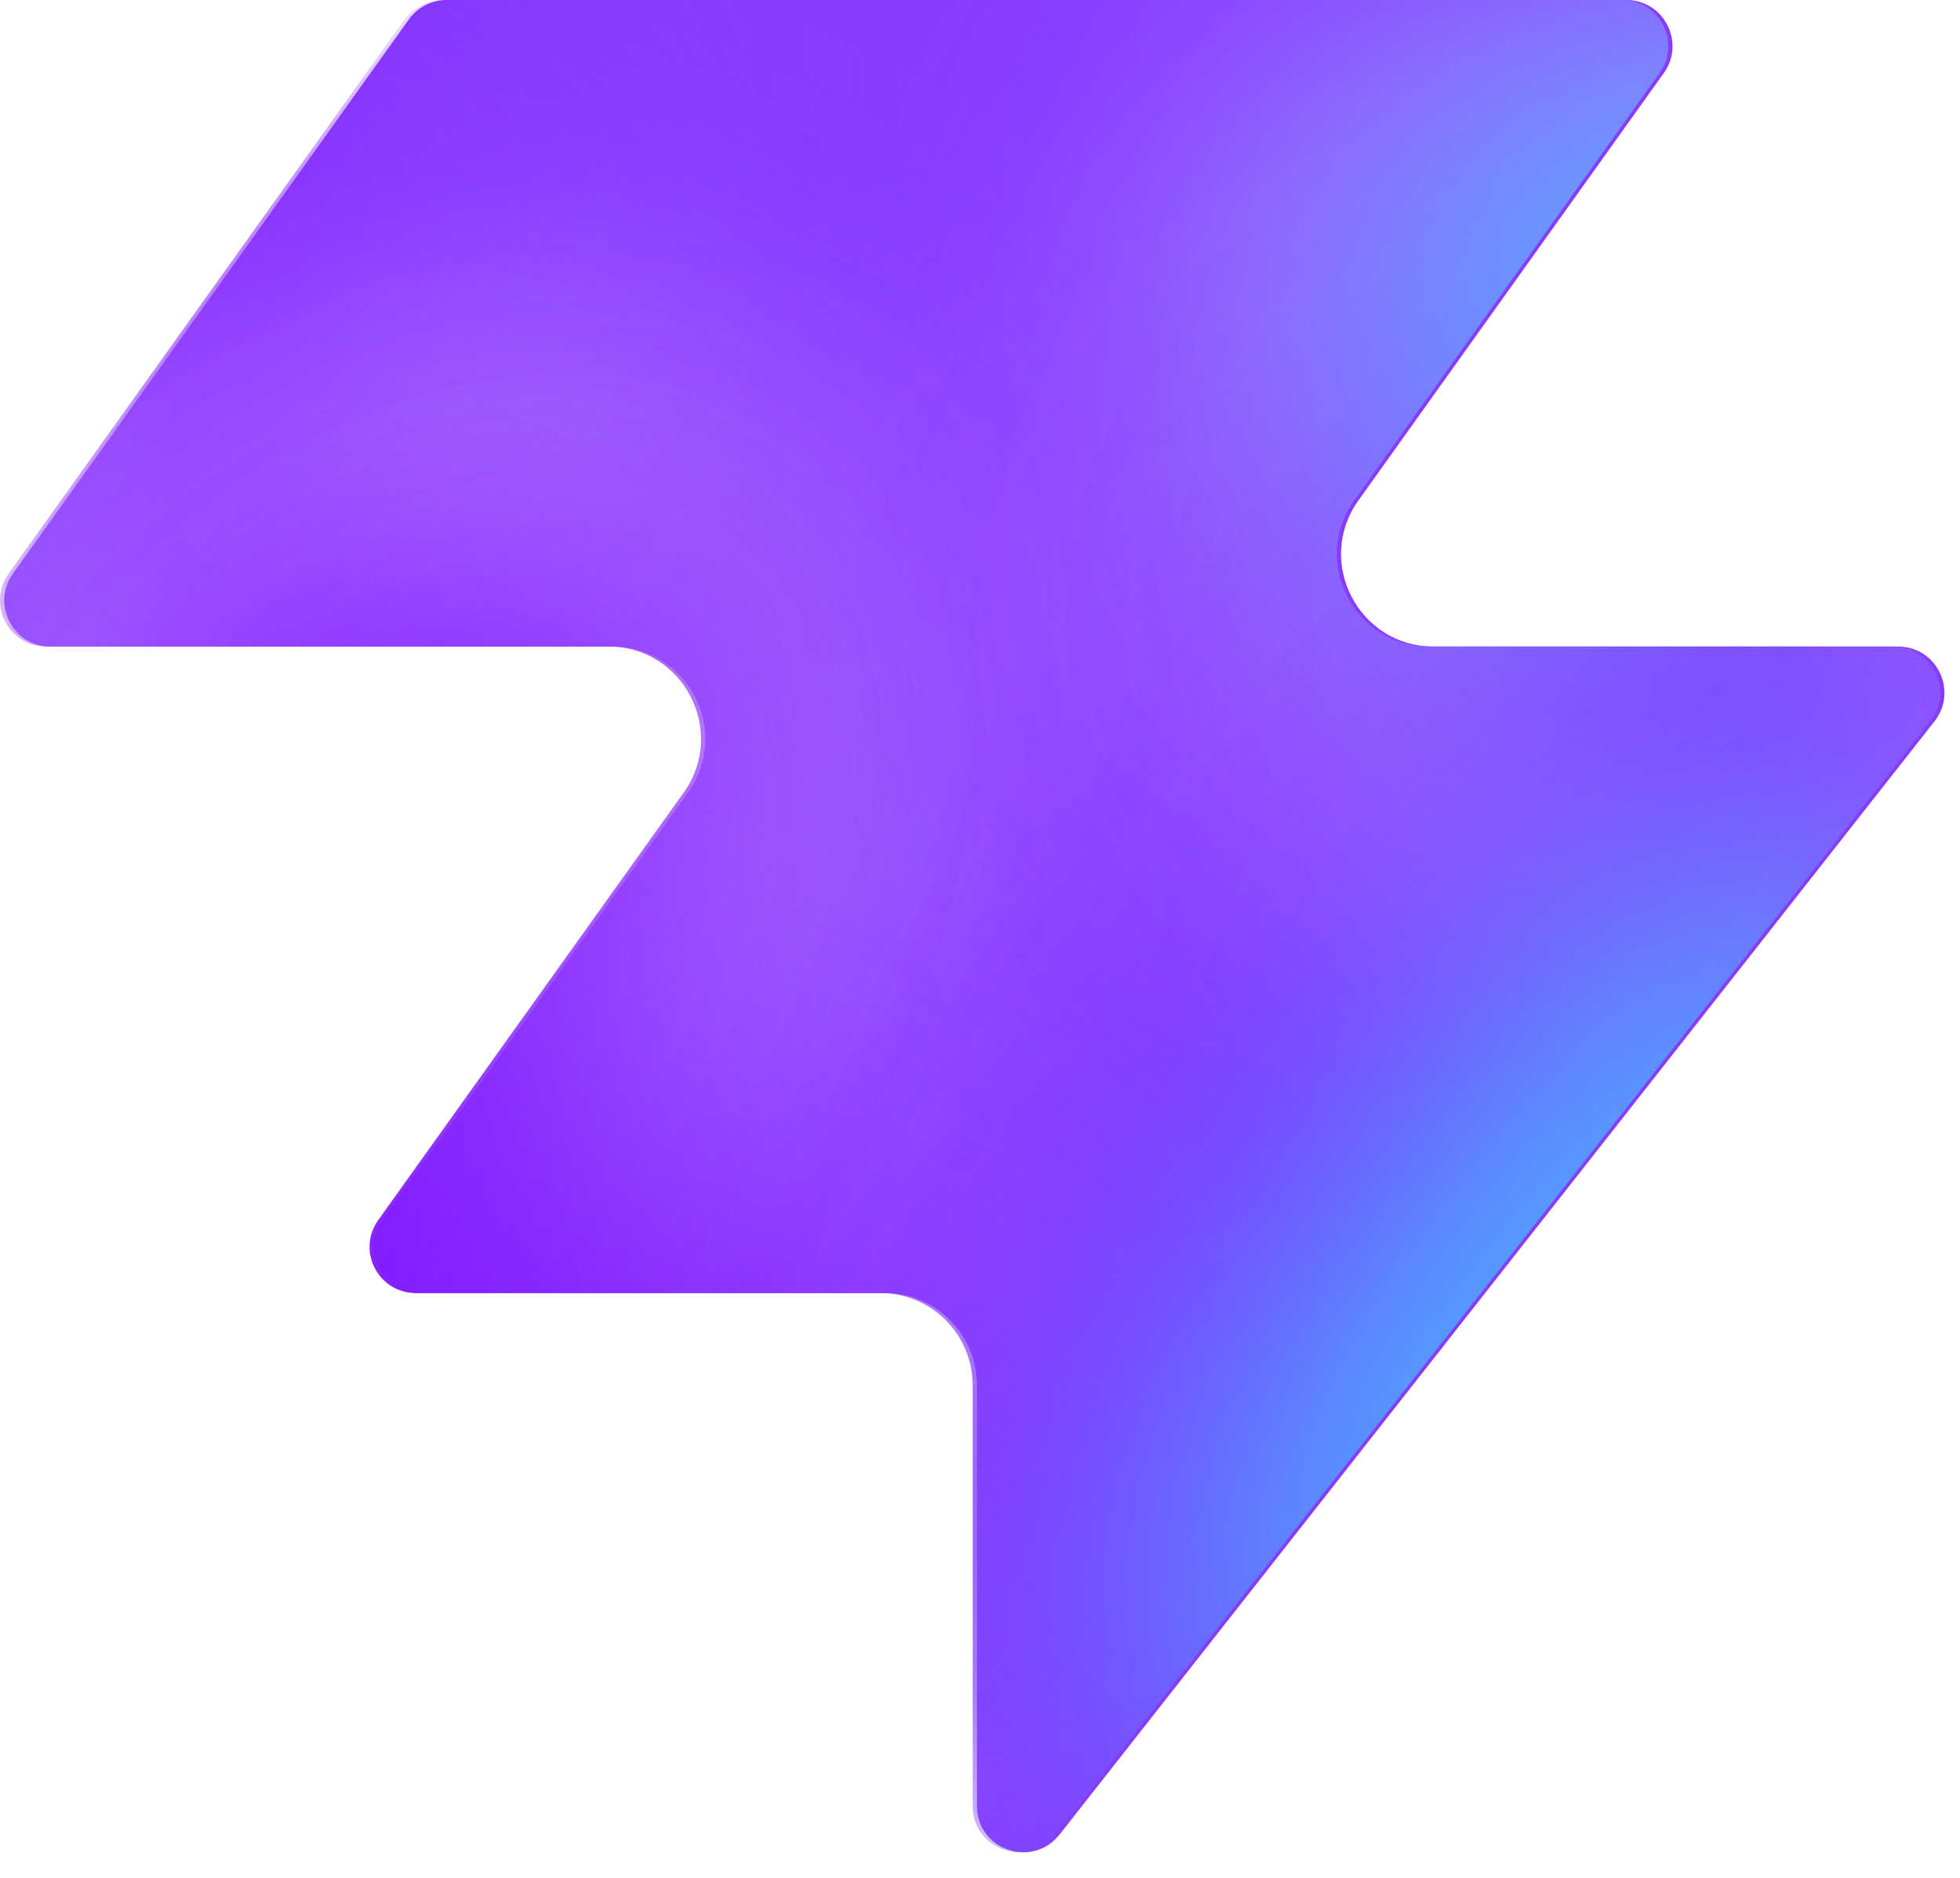
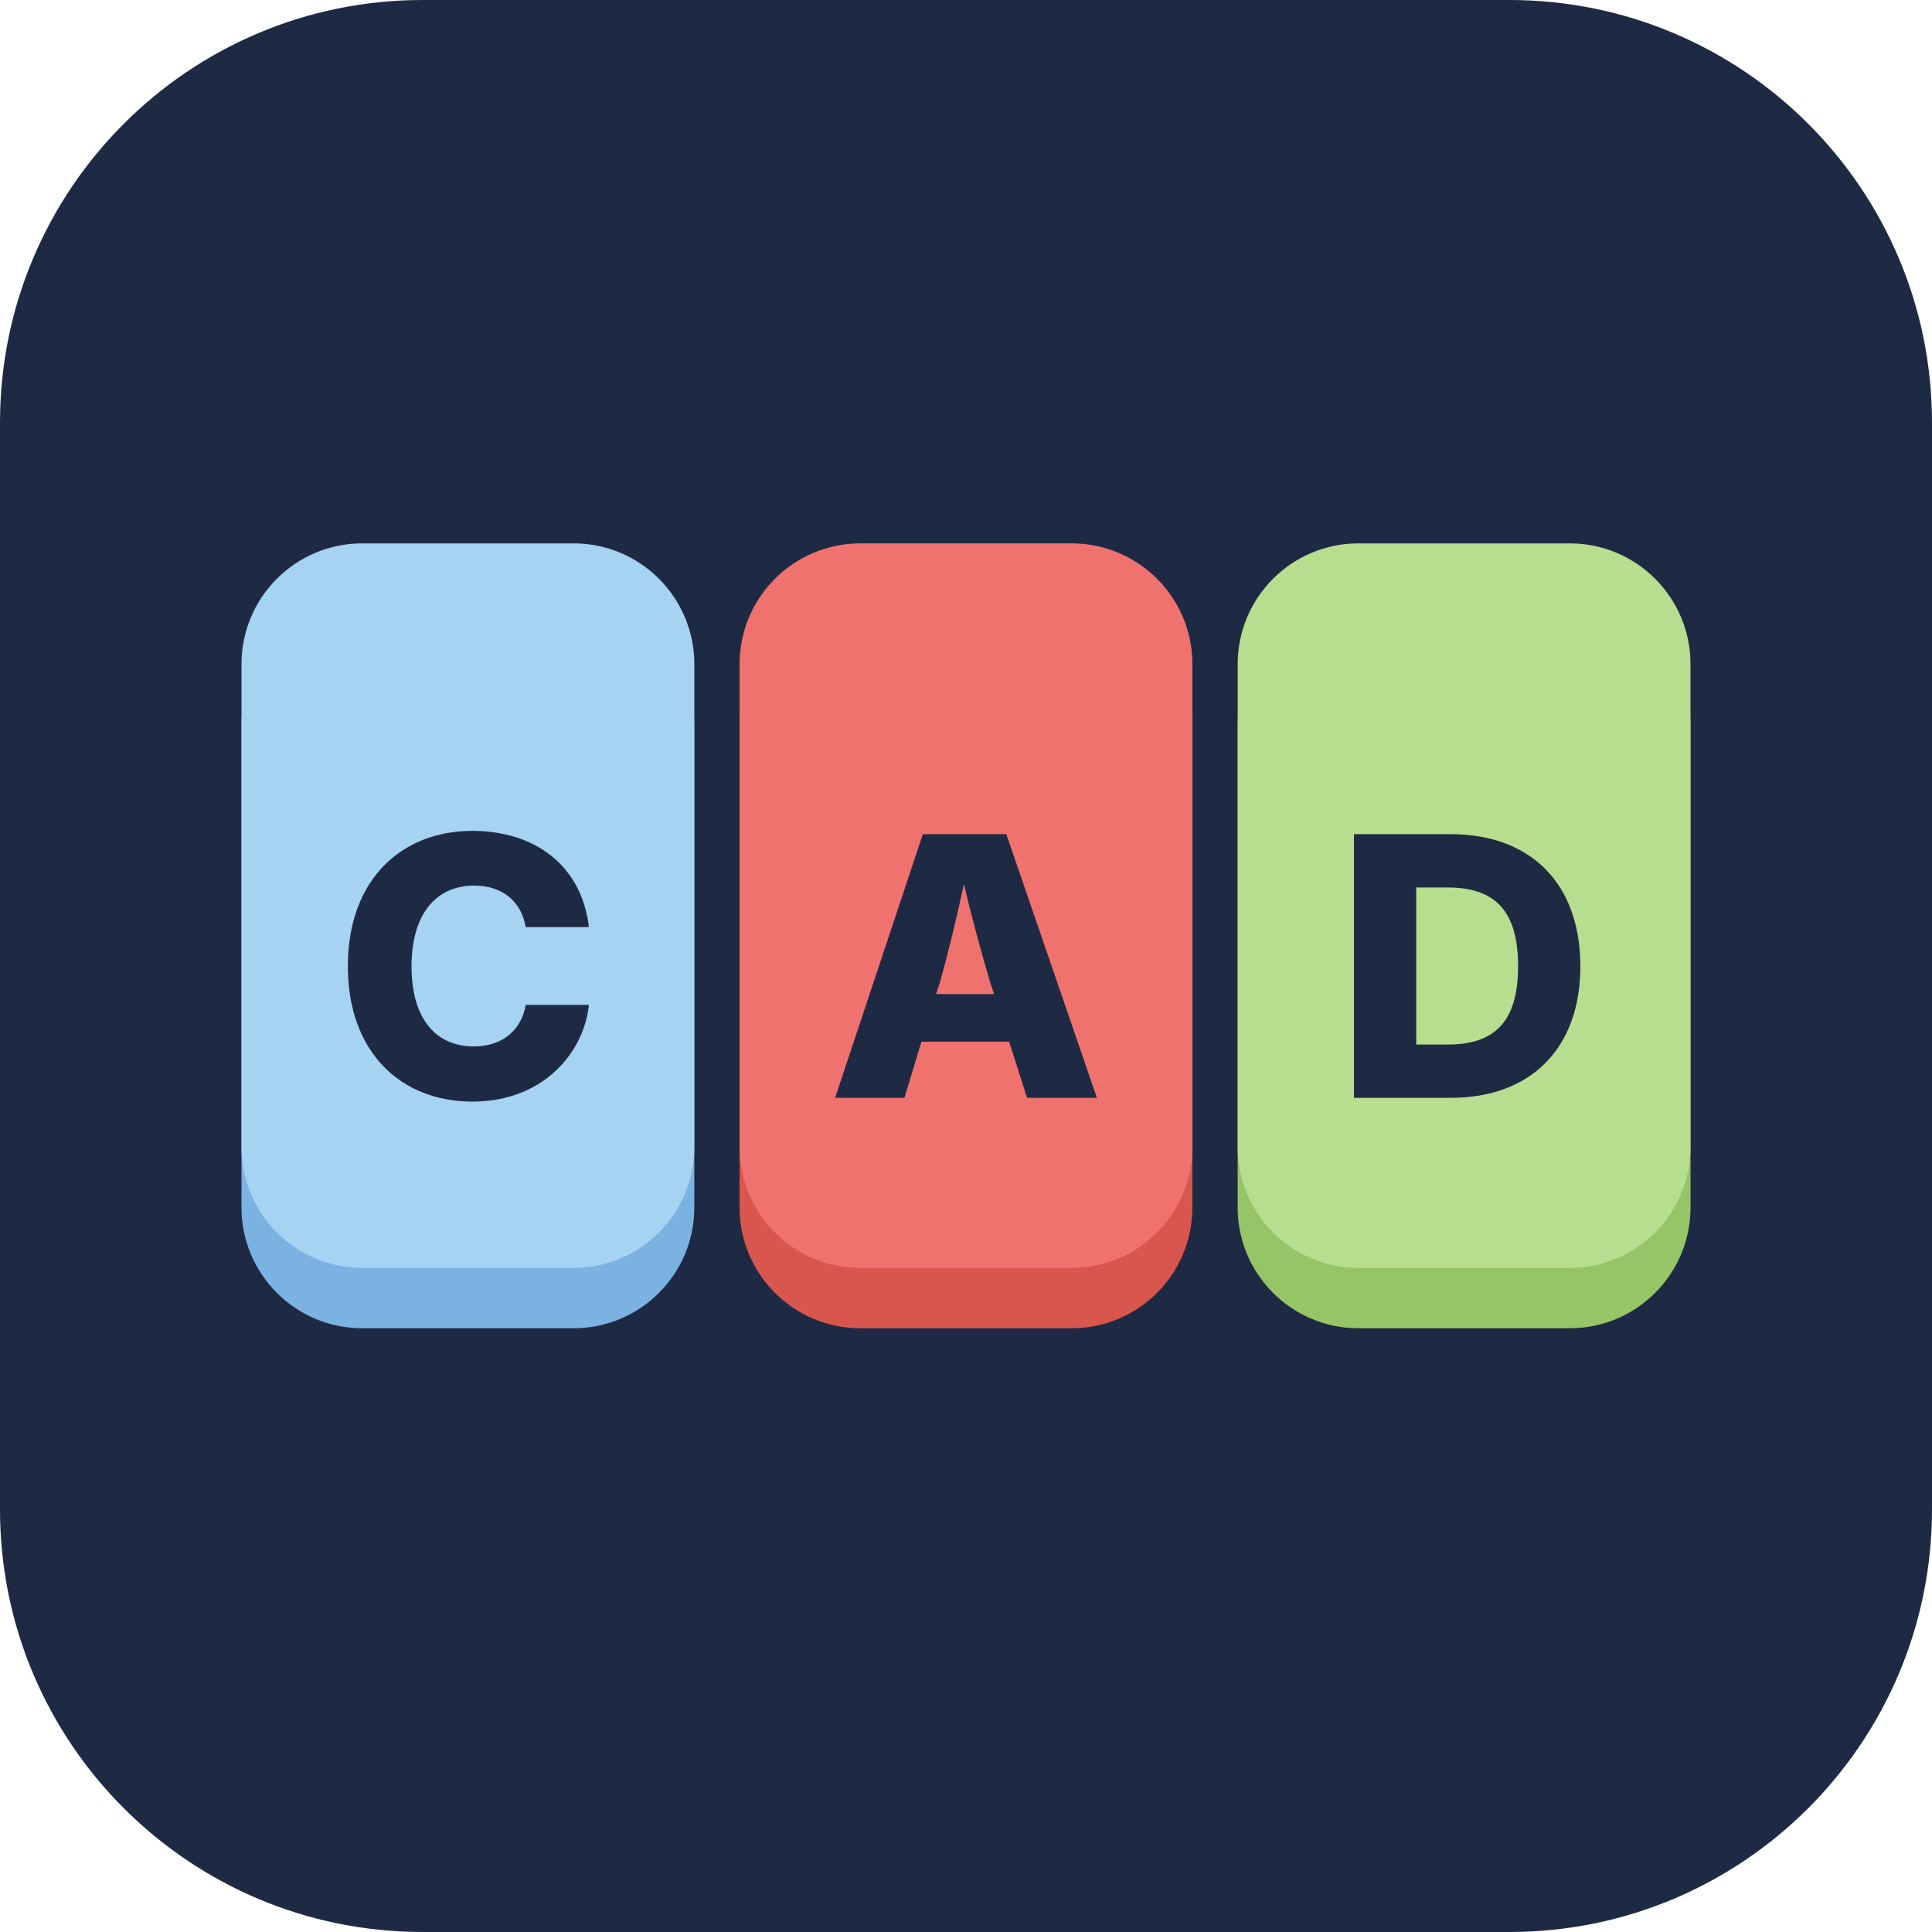
- <svg xmlns="http://www.w3.org/2000/svg" width="48" height="46" fill="none" viewBox="0 0 48 46">
-   <path fill="#863bff" d="M25.946 44.938c-.664.845-2.021.375-2.021-.698V33.937a2.26 2.26 0 0 0-2.262-2.262H10.287c-.92 0-1.456-1.04-.92-1.788l7.48-10.471c1.07-1.497 0-3.578-1.842-3.578H1.237c-.92 0-1.456-1.04-.92-1.788L10.013.474c.214-.297.556-.474.92-.474h28.894c.92 0 1.456 1.04.92 1.788l-7.48 10.471c-1.07 1.498 0 3.579 1.842 3.579h11.377c.943 0 1.473 1.088.89 1.83L25.947 44.94z" style="fill:#863bff;fill:color(display-p3 .525 .23 1);fill-opacity:1" />
-   <mask id="a" width="48" height="46" x="0" y="0" maskUnits="userSpaceOnUse" style="mask-type:alpha">
-     <path fill="#000" d="M25.842 44.938c-.664.844-2.021.375-2.021-.698V33.937a2.26 2.26 0 0 0-2.262-2.262H10.183c-.92 0-1.456-1.04-.92-1.788l7.48-10.471c1.07-1.498 0-3.579-1.842-3.579H1.133c-.92 0-1.456-1.04-.92-1.787L9.91.473c.214-.297.556-.474.92-.474h28.894c.92 0 1.456 1.04.92 1.788l-7.48 10.471c-1.07 1.498 0 3.578 1.842 3.578h11.377c.943 0 1.473 1.088.89 1.832L25.843 44.94z" style="fill:#000;fill-opacity:1" />
-   </mask>
-   <g mask="url(#a)">
-     <g filter="url(#b)">
-       <ellipse cx="5.508" cy="14.704" fill="#ede6ff" rx="5.508" ry="14.704" style="fill:#ede6ff;fill:color(display-p3 .927 .903 1);fill-opacity:1" transform="matrix(.00324 1 1 -.00324 -4.47 31.516)" />
-     </g>
-     <g filter="url(#c)">
-       <ellipse cx="10.399" cy="29.851" fill="#ede6ff" rx="10.399" ry="29.851" style="fill:#ede6ff;fill:color(display-p3 .927 .903 1);fill-opacity:1" transform="matrix(.00324 1 1 -.00324 -39.328 7.883)" />
-     </g>
-     <g filter="url(#d)">
-       <ellipse cx="5.508" cy="30.487" fill="#7e14ff" rx="5.508" ry="30.487" style="fill:#7e14ff;fill:color(display-p3 .492 .077 1);fill-opacity:1" transform="rotate(89.814 -25.913 -14.639)scale(1 -1)" />
-     </g>
-     <g filter="url(#e)">
-       <ellipse cx="5.508" cy="30.599" fill="#7e14ff" rx="5.508" ry="30.599" style="fill:#7e14ff;fill:color(display-p3 .492 .077 1);fill-opacity:1" transform="rotate(89.814 -32.644 -3.334)scale(1 -1)" />
-     </g>
-     <g filter="url(#f)">
-       <ellipse cx="5.508" cy="30.599" fill="#7e14ff" rx="5.508" ry="30.599" style="fill:#7e14ff;fill:color(display-p3 .492 .077 1);fill-opacity:1" transform="matrix(.00324 1 1 -.00324 -34.34 30.47)" />
-     </g>
-     <g filter="url(#g)">
-       <ellipse cx="14.072" cy="22.078" fill="#ede6ff" rx="14.072" ry="22.078" style="fill:#ede6ff;fill:color(display-p3 .927 .903 1);fill-opacity:1" transform="rotate(93.35 24.506 48.493)scale(-1 1)" />
-     </g>
-     <g filter="url(#h)">
-       <ellipse cx="3.47" cy="21.501" fill="#7e14ff" rx="3.47" ry="21.501" style="fill:#7e14ff;fill:color(display-p3 .492 .077 1);fill-opacity:1" transform="rotate(89.009 28.708 47.59)scale(-1 1)" />
-     </g>
-     <g filter="url(#i)">
-       <ellipse cx="3.47" cy="21.501" fill="#7e14ff" rx="3.47" ry="21.501" style="fill:#7e14ff;fill:color(display-p3 .492 .077 1);fill-opacity:1" transform="rotate(89.009 28.708 47.59)scale(-1 1)" />
-     </g>
-     <g filter="url(#j)">
-       <ellipse cx=".387" cy="8.972" fill="#7e14ff" rx="4.407" ry="29.108" style="fill:#7e14ff;fill:color(display-p3 .492 .077 1);fill-opacity:1" transform="rotate(39.51 .387 8.972)" />
-     </g>
-     <g filter="url(#k)">
-       <ellipse cx="47.523" cy="-6.092" fill="#7e14ff" rx="4.407" ry="29.108" style="fill:#7e14ff;fill:color(display-p3 .492 .077 1);fill-opacity:1" transform="rotate(37.892 47.523 -6.092)" />
-     </g>
-     <g filter="url(#l)">
-       <ellipse cx="41.412" cy="6.333" fill="#47bfff" rx="5.971" ry="9.665" style="fill:#47bfff;fill:color(display-p3 .28 .748 1);fill-opacity:1" transform="rotate(37.892 41.412 6.333)" />
-     </g>
-     <g filter="url(#m)">
-       <ellipse cx="-1.879" cy="38.332" fill="#7e14ff" rx="4.407" ry="29.108" style="fill:#7e14ff;fill:color(display-p3 .492 .077 1);fill-opacity:1" transform="rotate(37.892 -1.88 38.332)" />
-     </g>
-     <g filter="url(#n)">
-       <ellipse cx="-1.879" cy="38.332" fill="#7e14ff" rx="4.407" ry="29.108" style="fill:#7e14ff;fill:color(display-p3 .492 .077 1);fill-opacity:1" transform="rotate(37.892 -1.88 38.332)" />
-     </g>
-     <g filter="url(#o)">
-       <ellipse cx="35.651" cy="29.907" fill="#7e14ff" rx="4.407" ry="29.108" style="fill:#7e14ff;fill:color(display-p3 .492 .077 1);fill-opacity:1" transform="rotate(37.892 35.651 29.907)" />
-     </g>
-     <g filter="url(#p)">
-       <ellipse cx="38.418" cy="32.4" fill="#47bfff" rx="5.971" ry="15.297" style="fill:#47bfff;fill:color(display-p3 .28 .748 1);fill-opacity:1" transform="rotate(37.892 38.418 32.4)" />
-     </g>
-   </g>
-   <defs>
-     <filter id="b" width="60.045" height="41.654" x="-19.77" y="16.149" color-interpolation-filters="sRGB" filterUnits="userSpaceOnUse">
-       <feFlood flood-opacity="0" result="BackgroundImageFix" />
-       <feBlend in="SourceGraphic" in2="BackgroundImageFix" result="shape" />
-       <feGaussianBlur result="effect1_foregroundBlur_2002_17158" stdDeviation="7.659" />
-     </filter>
-     <filter id="c" width="90.34" height="51.437" x="-54.613" y="-7.533" color-interpolation-filters="sRGB" filterUnits="userSpaceOnUse">
-       <feFlood flood-opacity="0" result="BackgroundImageFix" />
-       <feBlend in="SourceGraphic" in2="BackgroundImageFix" result="shape" />
-       <feGaussianBlur result="effect1_foregroundBlur_2002_17158" stdDeviation="7.659" />
-     </filter>
-     <filter id="d" width="79.355" height="29.4" x="-49.64" y="2.03" color-interpolation-filters="sRGB" filterUnits="userSpaceOnUse">
-       <feFlood flood-opacity="0" result="BackgroundImageFix" />
-       <feBlend in="SourceGraphic" in2="BackgroundImageFix" result="shape" />
-       <feGaussianBlur result="effect1_foregroundBlur_2002_17158" stdDeviation="4.596" />
-     </filter>
-     <filter id="e" width="79.579" height="29.4" x="-45.045" y="20.029" color-interpolation-filters="sRGB" filterUnits="userSpaceOnUse">
-       <feFlood flood-opacity="0" result="BackgroundImageFix" />
-       <feBlend in="SourceGraphic" in2="BackgroundImageFix" result="shape" />
-       <feGaussianBlur result="effect1_foregroundBlur_2002_17158" stdDeviation="4.596" />
-     </filter>
-     <filter id="f" width="79.579" height="29.4" x="-43.513" y="21.178" color-interpolation-filters="sRGB" filterUnits="userSpaceOnUse">
-       <feFlood flood-opacity="0" result="BackgroundImageFix" />
-       <feBlend in="SourceGraphic" in2="BackgroundImageFix" result="shape" />
-       <feGaussianBlur result="effect1_foregroundBlur_2002_17158" stdDeviation="4.596" />
-     </filter>
-     <filter id="g" width="74.749" height="58.852" x="15.756" y="-17.901" color-interpolation-filters="sRGB" filterUnits="userSpaceOnUse">
-       <feFlood flood-opacity="0" result="BackgroundImageFix" />
-       <feBlend in="SourceGraphic" in2="BackgroundImageFix" result="shape" />
-       <feGaussianBlur result="effect1_foregroundBlur_2002_17158" stdDeviation="7.659" />
-     </filter>
-     <filter id="h" width="61.377" height="25.362" x="23.548" y="2.284" color-interpolation-filters="sRGB" filterUnits="userSpaceOnUse">
-       <feFlood flood-opacity="0" result="BackgroundImageFix" />
-       <feBlend in="SourceGraphic" in2="BackgroundImageFix" result="shape" />
-       <feGaussianBlur result="effect1_foregroundBlur_2002_17158" stdDeviation="4.596" />
-     </filter>
-     <filter id="i" width="61.377" height="25.362" x="23.548" y="2.284" color-interpolation-filters="sRGB" filterUnits="userSpaceOnUse">
-       <feFlood flood-opacity="0" result="BackgroundImageFix" />
-       <feBlend in="SourceGraphic" in2="BackgroundImageFix" result="shape" />
-       <feGaussianBlur result="effect1_foregroundBlur_2002_17158" stdDeviation="4.596" />
-     </filter>
-     <filter id="j" width="56.045" height="63.649" x="-27.636" y="-22.853" color-interpolation-filters="sRGB" filterUnits="userSpaceOnUse">
-       <feFlood flood-opacity="0" result="BackgroundImageFix" />
-       <feBlend in="SourceGraphic" in2="BackgroundImageFix" result="shape" />
-       <feGaussianBlur result="effect1_foregroundBlur_2002_17158" stdDeviation="4.596" />
-     </filter>
-     <filter id="k" width="54.814" height="64.646" x="20.116" y="-38.415" color-interpolation-filters="sRGB" filterUnits="userSpaceOnUse">
-       <feFlood flood-opacity="0" result="BackgroundImageFix" />
-       <feBlend in="SourceGraphic" in2="BackgroundImageFix" result="shape" />
-       <feGaussianBlur result="effect1_foregroundBlur_2002_17158" stdDeviation="4.596" />
-     </filter>
-     <filter id="l" width="33.541" height="35.313" x="24.641" y="-11.323" color-interpolation-filters="sRGB" filterUnits="userSpaceOnUse">
-       <feFlood flood-opacity="0" result="BackgroundImageFix" />
-       <feBlend in="SourceGraphic" in2="BackgroundImageFix" result="shape" />
-       <feGaussianBlur result="effect1_foregroundBlur_2002_17158" stdDeviation="4.596" />
-     </filter>
-     <filter id="m" width="54.814" height="64.646" x="-29.286" y="6.009" color-interpolation-filters="sRGB" filterUnits="userSpaceOnUse">
-       <feFlood flood-opacity="0" result="BackgroundImageFix" />
-       <feBlend in="SourceGraphic" in2="BackgroundImageFix" result="shape" />
-       <feGaussianBlur result="effect1_foregroundBlur_2002_17158" stdDeviation="4.596" />
-     </filter>
-     <filter id="n" width="54.814" height="64.646" x="-29.286" y="6.009" color-interpolation-filters="sRGB" filterUnits="userSpaceOnUse">
-       <feFlood flood-opacity="0" result="BackgroundImageFix" />
-       <feBlend in="SourceGraphic" in2="BackgroundImageFix" result="shape" />
-       <feGaussianBlur result="effect1_foregroundBlur_2002_17158" stdDeviation="4.596" />
-     </filter>
-     <filter id="o" width="54.814" height="64.646" x="8.244" y="-2.416" color-interpolation-filters="sRGB" filterUnits="userSpaceOnUse">
-       <feFlood flood-opacity="0" result="BackgroundImageFix" />
-       <feBlend in="SourceGraphic" in2="BackgroundImageFix" result="shape" />
-       <feGaussianBlur result="effect1_foregroundBlur_2002_17158" stdDeviation="4.596" />
-     </filter>
-     <filter id="p" width="39.409" height="43.623" x="18.713" y="10.588" color-interpolation-filters="sRGB" filterUnits="userSpaceOnUse">
-       <feFlood flood-opacity="0" result="BackgroundImageFix" />
-       <feBlend in="SourceGraphic" in2="BackgroundImageFix" result="shape" />
-       <feGaussianBlur result="effect1_foregroundBlur_2002_17158" stdDeviation="4.596" />
-     </filter>
-   </defs>
+ <svg xmlns="http://www.w3.org/2000/svg" viewBox="0 0 64 64">
+   <rect width="64" height="64" rx="14" fill="#1E2A44" />
+   <rect x="8" y="20" width="15" height="24" rx="4" fill="#7CB2E2" />
+   <rect x="8" y="18" width="15" height="24" rx="4" fill="#A7D3F3" />
+   <text x="15.5" y="32" text-anchor="middle" dominant-baseline="central" font-family="'Plus Jakarta Sans','Inter',sans-serif" font-weight="800" font-size="12" fill="#1E2A44">C</text>
+   <rect x="24.5" y="20" width="15" height="24" rx="4" fill="#D9564F" />
+   <rect x="24.5" y="18" width="15" height="24" rx="4" fill="#F0726E" />
+   <text x="32" y="32" text-anchor="middle" dominant-baseline="central" font-family="'Plus Jakarta Sans','Inter',sans-serif" font-weight="800" font-size="12" fill="#1E2A44">A</text>
+   <rect x="41" y="20" width="15" height="24" rx="4" fill="#96C567" />
+   <rect x="41" y="18" width="15" height="24" rx="4" fill="#B7DE8F" />
+   <text x="48.5" y="32" text-anchor="middle" dominant-baseline="central" font-family="'Plus Jakarta Sans','Inter',sans-serif" font-weight="800" font-size="12" fill="#1E2A44">D</text>
</svg>
